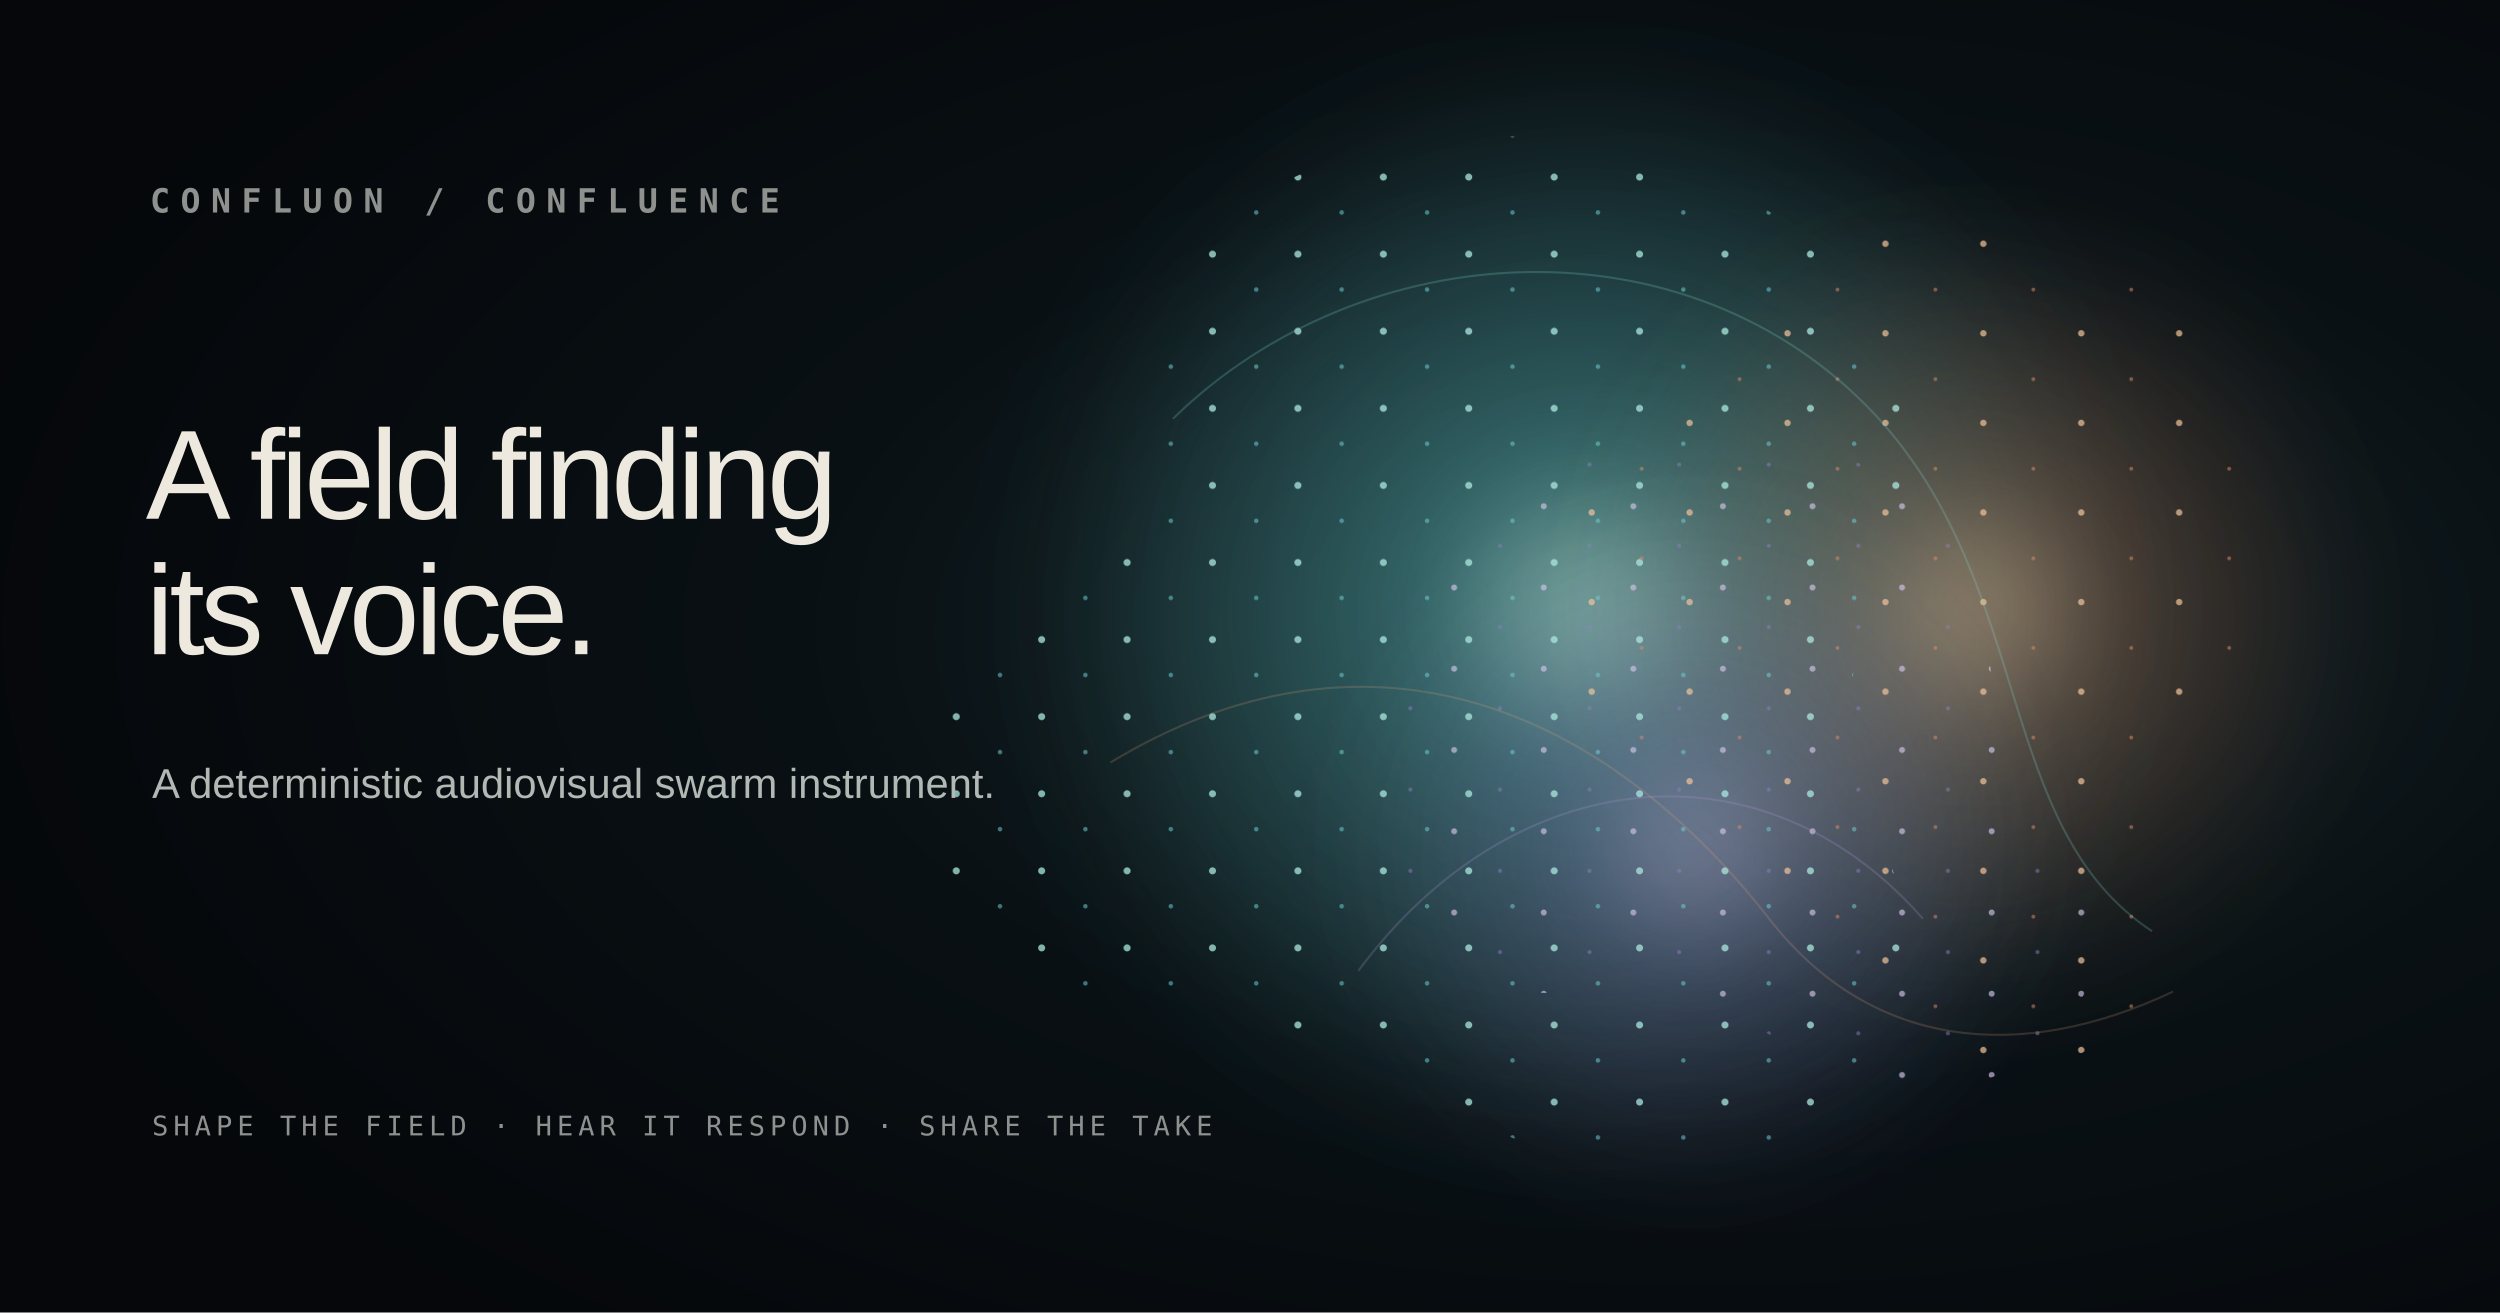
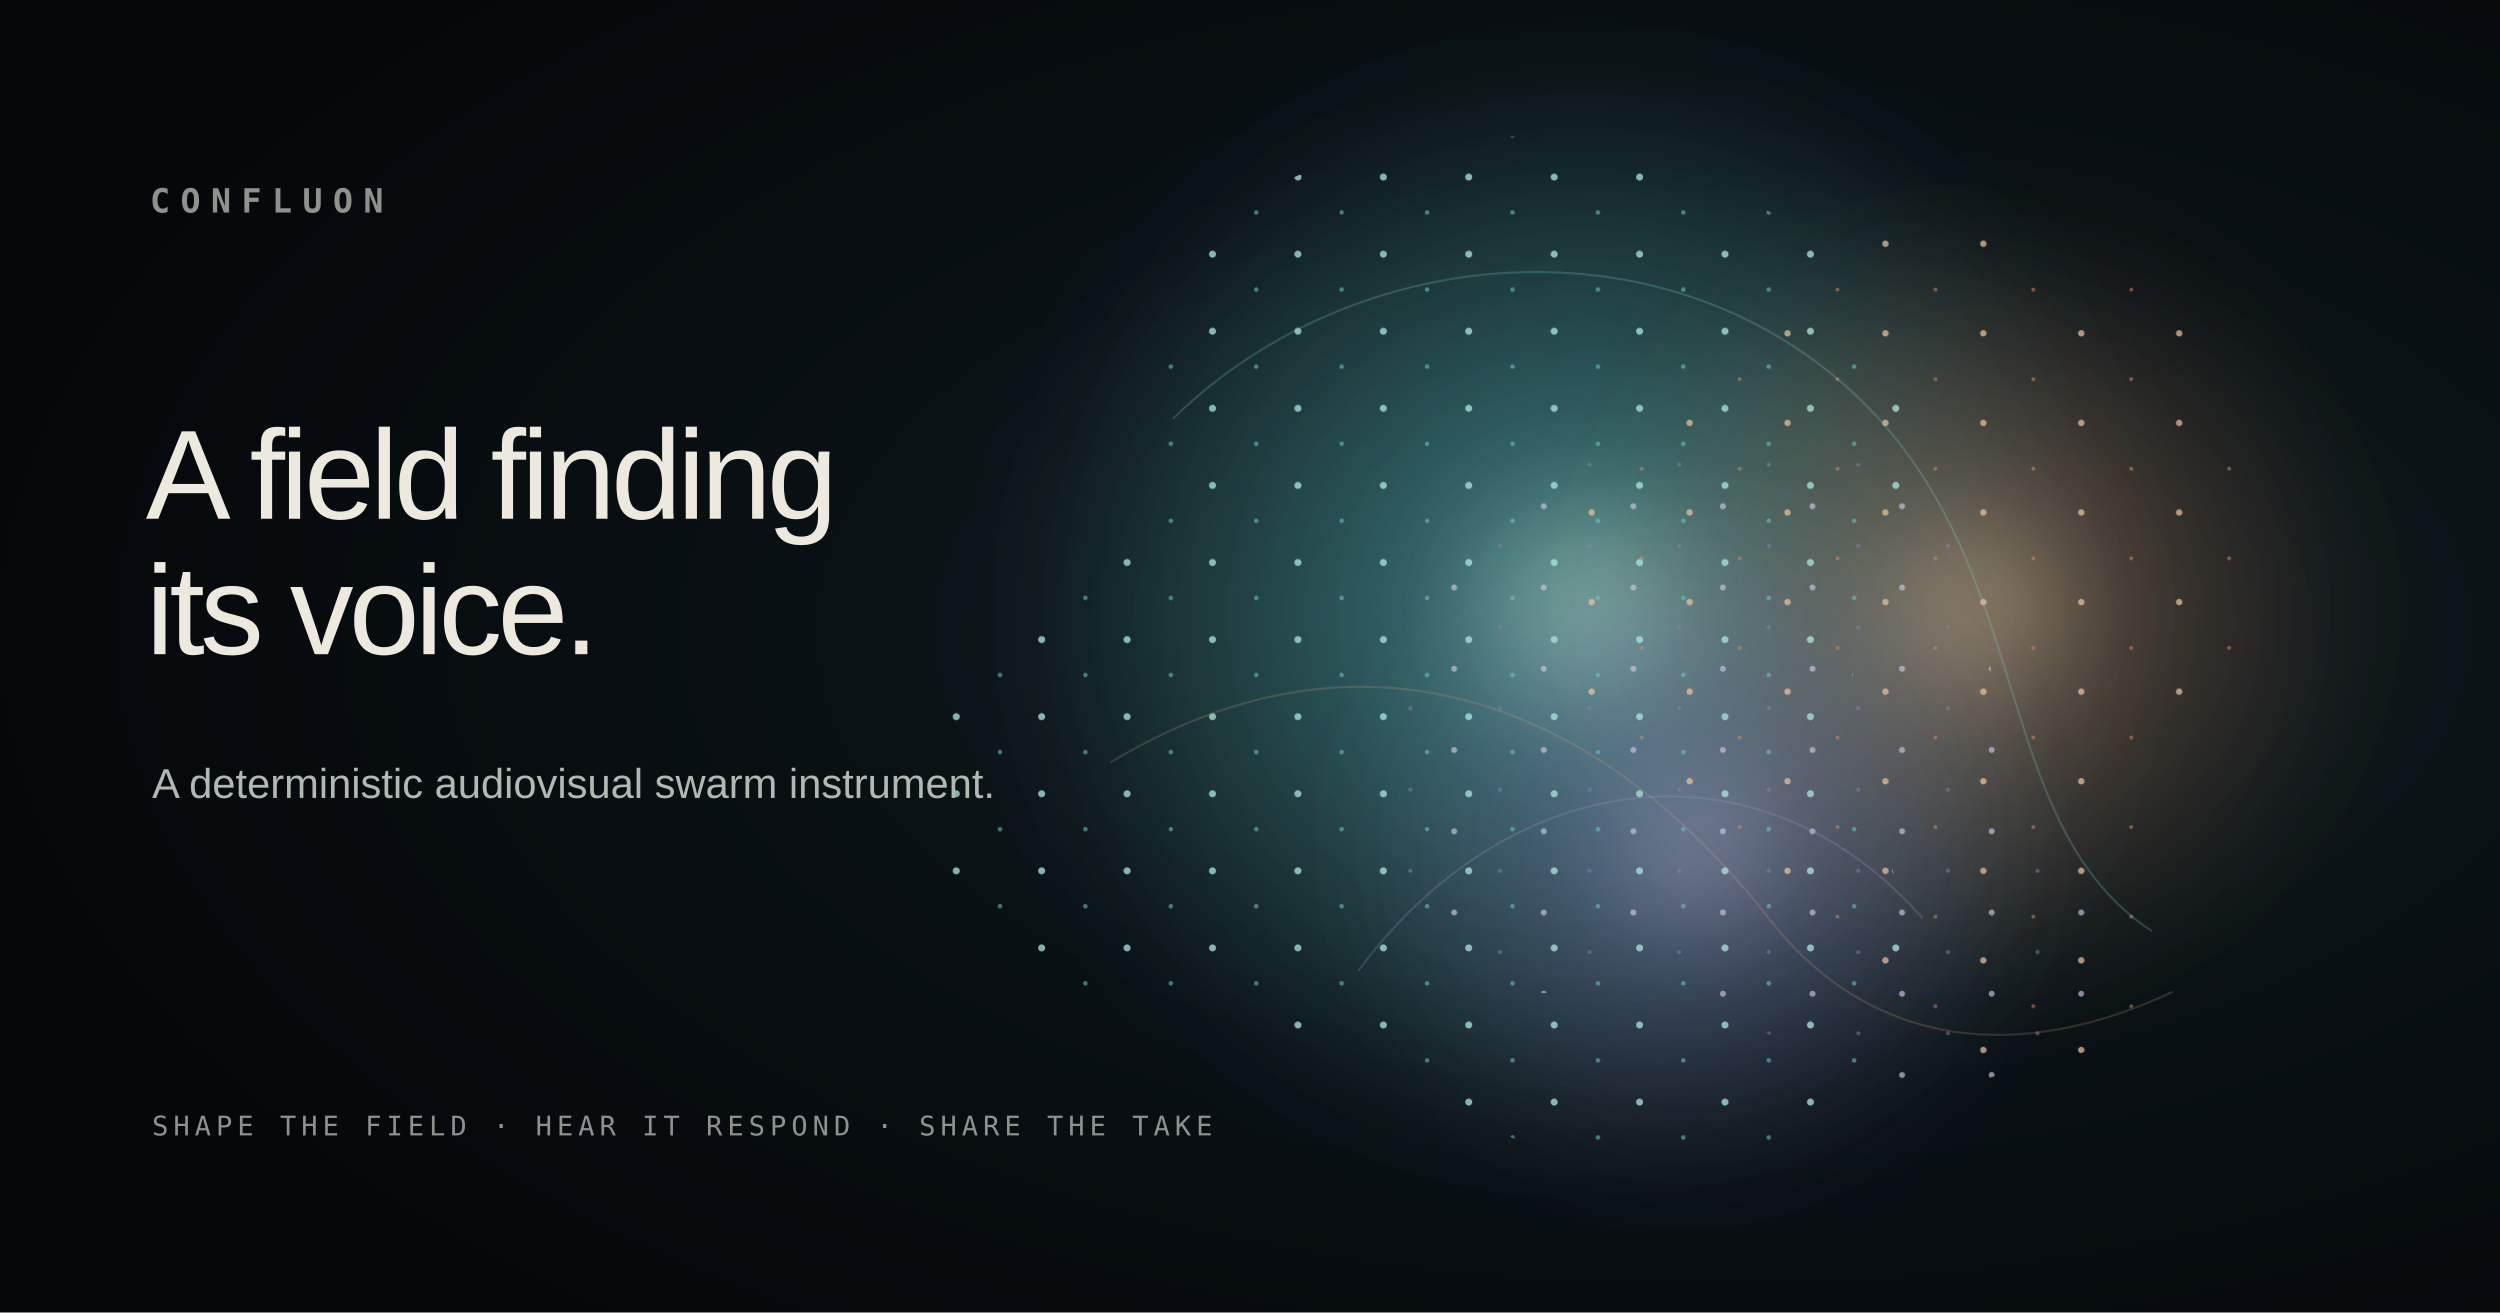
<svg xmlns="http://www.w3.org/2000/svg" width="1200" height="630" viewBox="0 0 1200 630">
  <defs>
    <radialGradient id="ground" cx="68%" cy="48%" r="72%">
      <stop offset="0" stop-color="#17272a" />
      <stop offset=".5" stop-color="#091014" />
      <stop offset="1" stop-color="#05070a" />
    </radialGradient>
    <radialGradient id="cyan" cx="50%" cy="50%" r="50%">
      <stop offset="0" stop-color="#bcead5" stop-opacity=".8" />
      <stop offset=".26" stop-color="#63cfd0" stop-opacity=".4" />
      <stop offset="1" stop-color="#63cfd0" stop-opacity="0" />
    </radialGradient>
    <radialGradient id="amber" cx="50%" cy="50%" r="50%">
      <stop offset="0" stop-color="#f2d3a6" stop-opacity=".72" />
      <stop offset=".28" stop-color="#d3865f" stop-opacity=".32" />
      <stop offset="1" stop-color="#d3865f" stop-opacity="0" />
    </radialGradient>
    <radialGradient id="violet" cx="50%" cy="50%" r="50%">
      <stop offset="0" stop-color="#d8c7ee" stop-opacity=".64" />
      <stop offset=".3" stop-color="#8d78bd" stop-opacity=".28" />
      <stop offset="1" stop-color="#8d78bd" stop-opacity="0" />
    </radialGradient>
    <filter id="soft">
      <feGaussianBlur stdDeviation="26" />
    </filter>
    <pattern id="cyan-points" width="41" height="37" patternUnits="userSpaceOnUse">
      <circle cx="8" cy="11" r="1.7" fill="#a9e7dd" opacity=".82" />
      <circle cx="29" cy="28" r="1.1" fill="#6dcbd0" opacity=".58" />
    </pattern>
    <pattern id="amber-points" width="47" height="43" patternUnits="userSpaceOnUse">
      <circle cx="12" cy="31" r="1.55" fill="#f1c49b" opacity=".76" />
      <circle cx="36" cy="10" r=".95" fill="#dc8c68" opacity=".54" />
    </pattern>
    <pattern id="violet-points" width="43" height="39" patternUnits="userSpaceOnUse">
      <circle cx="10" cy="9" r="1.45" fill="#d2c4e7" opacity=".7" />
      <circle cx="32" cy="28" r="1" fill="#927fc0" opacity=".5" />
    </pattern>
    <clipPath id="cyan-field">
      <path d="M640 78c112-35 237 5 268 99 29 89-50 135-8 219 34 69 4 148-83 163-105 18-161-83-256-74-86 8-143-62-111-133 30-68 100-77 100-151 0-61 31-105 90-123z" />
    </clipPath>
    <clipPath id="amber-field">
      <path d="M935 101c78 9 147 67 154 143 7 73-65 103-47 171 18 67-49 119-116 88-66-30-63-104-129-128-72-26-78-105-20-145 54-38 84-137 158-129z" />
    </clipPath>
    <clipPath id="violet-field">
      <path d="M722 247c67-55 158-53 207 5 47 55 8 111 55 153 47 43 13 112-51 117-72 6-103-62-167-48-68 15-120-37-100-94 18-52-2-91 56-133z" />
    </clipPath>
  </defs>
  <rect width="1200" height="630" fill="url(#ground)" />
  <circle cx="760" cy="293" r="270" fill="url(#cyan)" filter="url(#soft)" />
  <circle cx="948" cy="292" r="190" fill="url(#amber)" filter="url(#soft)" />
  <circle cx="812" cy="409" r="170" fill="url(#violet)" filter="url(#soft)" />
  <g opacity=".92">
    <rect x="420" y="44" width="560" height="540" fill="url(#cyan-points)" clip-path="url(#cyan-field)" />
    <rect x="748" y="66" width="380" height="470" fill="url(#amber-points)" clip-path="url(#amber-field)" />
    <rect x="640" y="216" width="390" height="350" fill="url(#violet-points)" clip-path="url(#violet-field)" />
  </g>
  <g fill="none" stroke-width="1">
    <path d="M563 201c91-89 247-98 337-2 77 83 57 198 133 248" stroke="#86d8cf" opacity=".22" />
    <path d="M533 366c119-72 233-32 317 76 48 61 119 69 193 34" stroke="#d9a27d" opacity=".2" />
    <path d="M652 466c74-100 194-113 271-25" stroke="#aa95cf" opacity=".23" />
  </g>
  <g font-family="Avenir Next, Helvetica Neue, Arial, sans-serif" fill="#eee9df">
-     <text x="72" y="102" font-family="SFMono-Regular, Menlo, monospace" font-size="16" font-weight="600" letter-spacing="5" fill="#8e918e">CONFLUON / CONFLUENCE</text>
+     <text x="72" y="102" font-family="SFMono-Regular, Menlo, monospace" font-size="16" font-weight="600" letter-spacing="5" fill="#8e918e">CONFLUON</text>
    <text x="70" y="249" font-size="61" font-weight="300" letter-spacing="-2.2">A field finding</text>
    <text x="70" y="314" font-size="61" font-weight="300" letter-spacing="-2.2">its voice.</text>
    <text x="73" y="383" font-size="20" font-weight="400" fill="#b2b8b3">A deterministic audiovisual swarm instrument.</text>
    <text x="73" y="545" font-family="SFMono-Regular, Menlo, monospace" font-size="13" letter-spacing="2.4" fill="#8e918e">SHAPE THE FIELD · HEAR IT RESPOND · SHARE THE TAKE</text>
  </g>
</svg>
